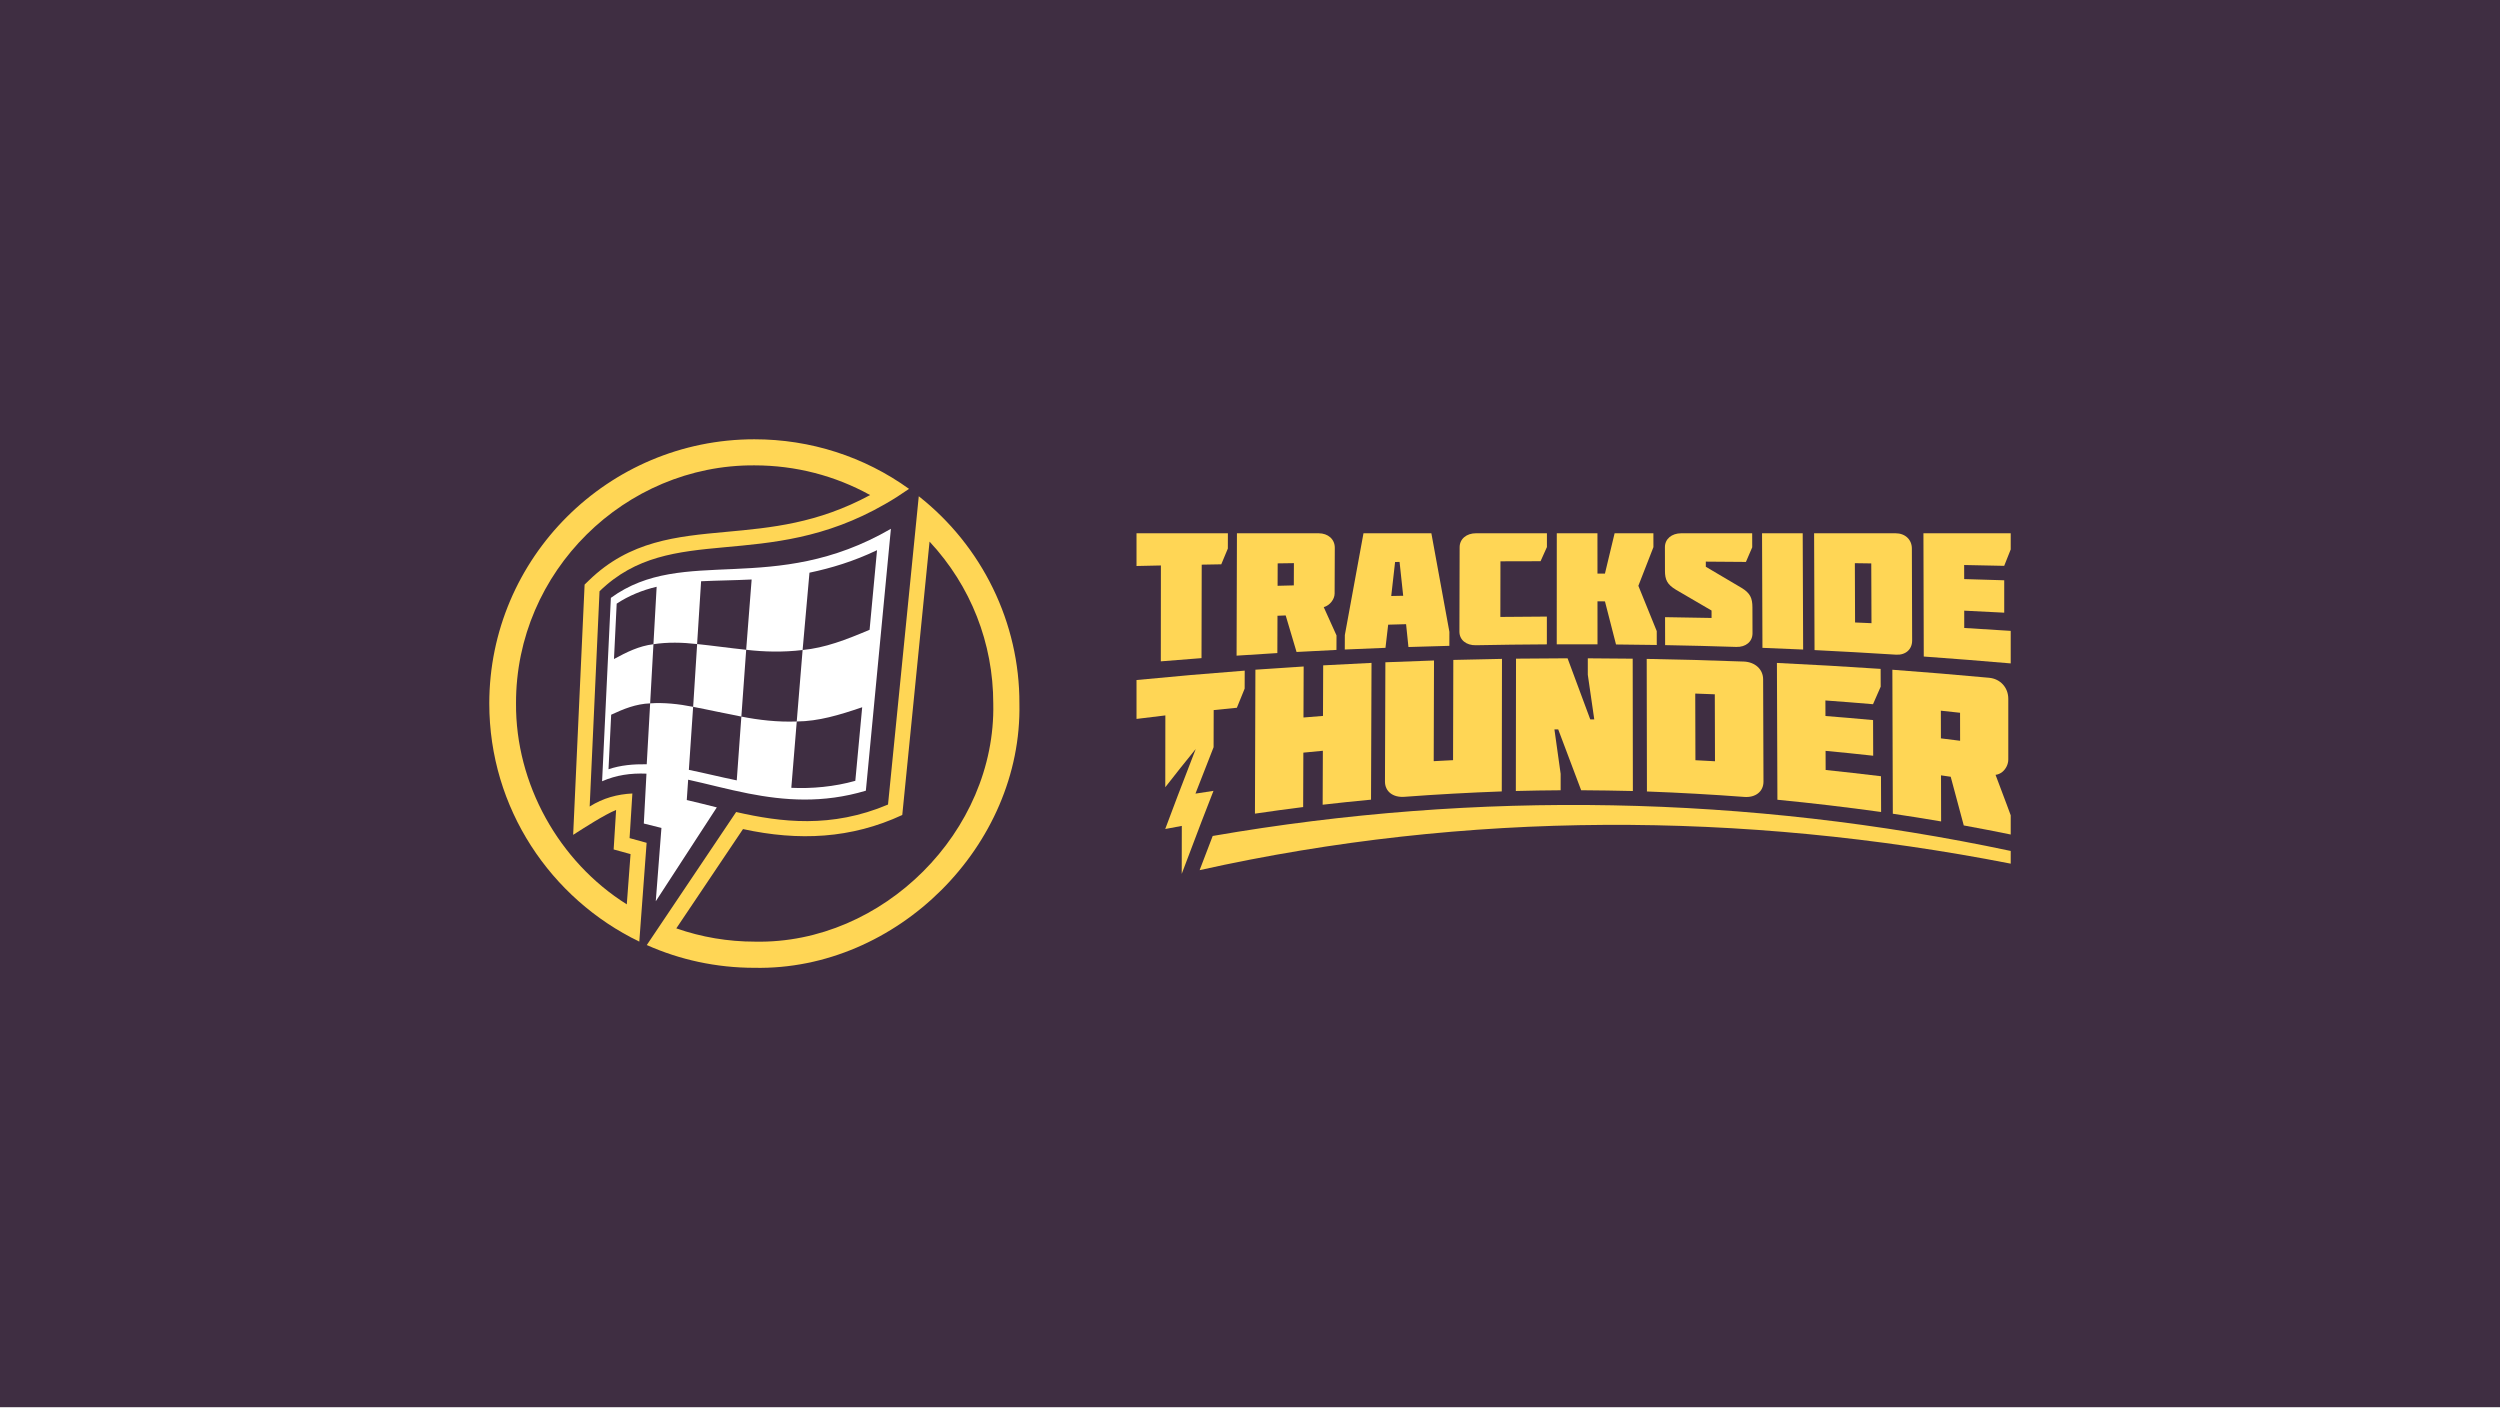
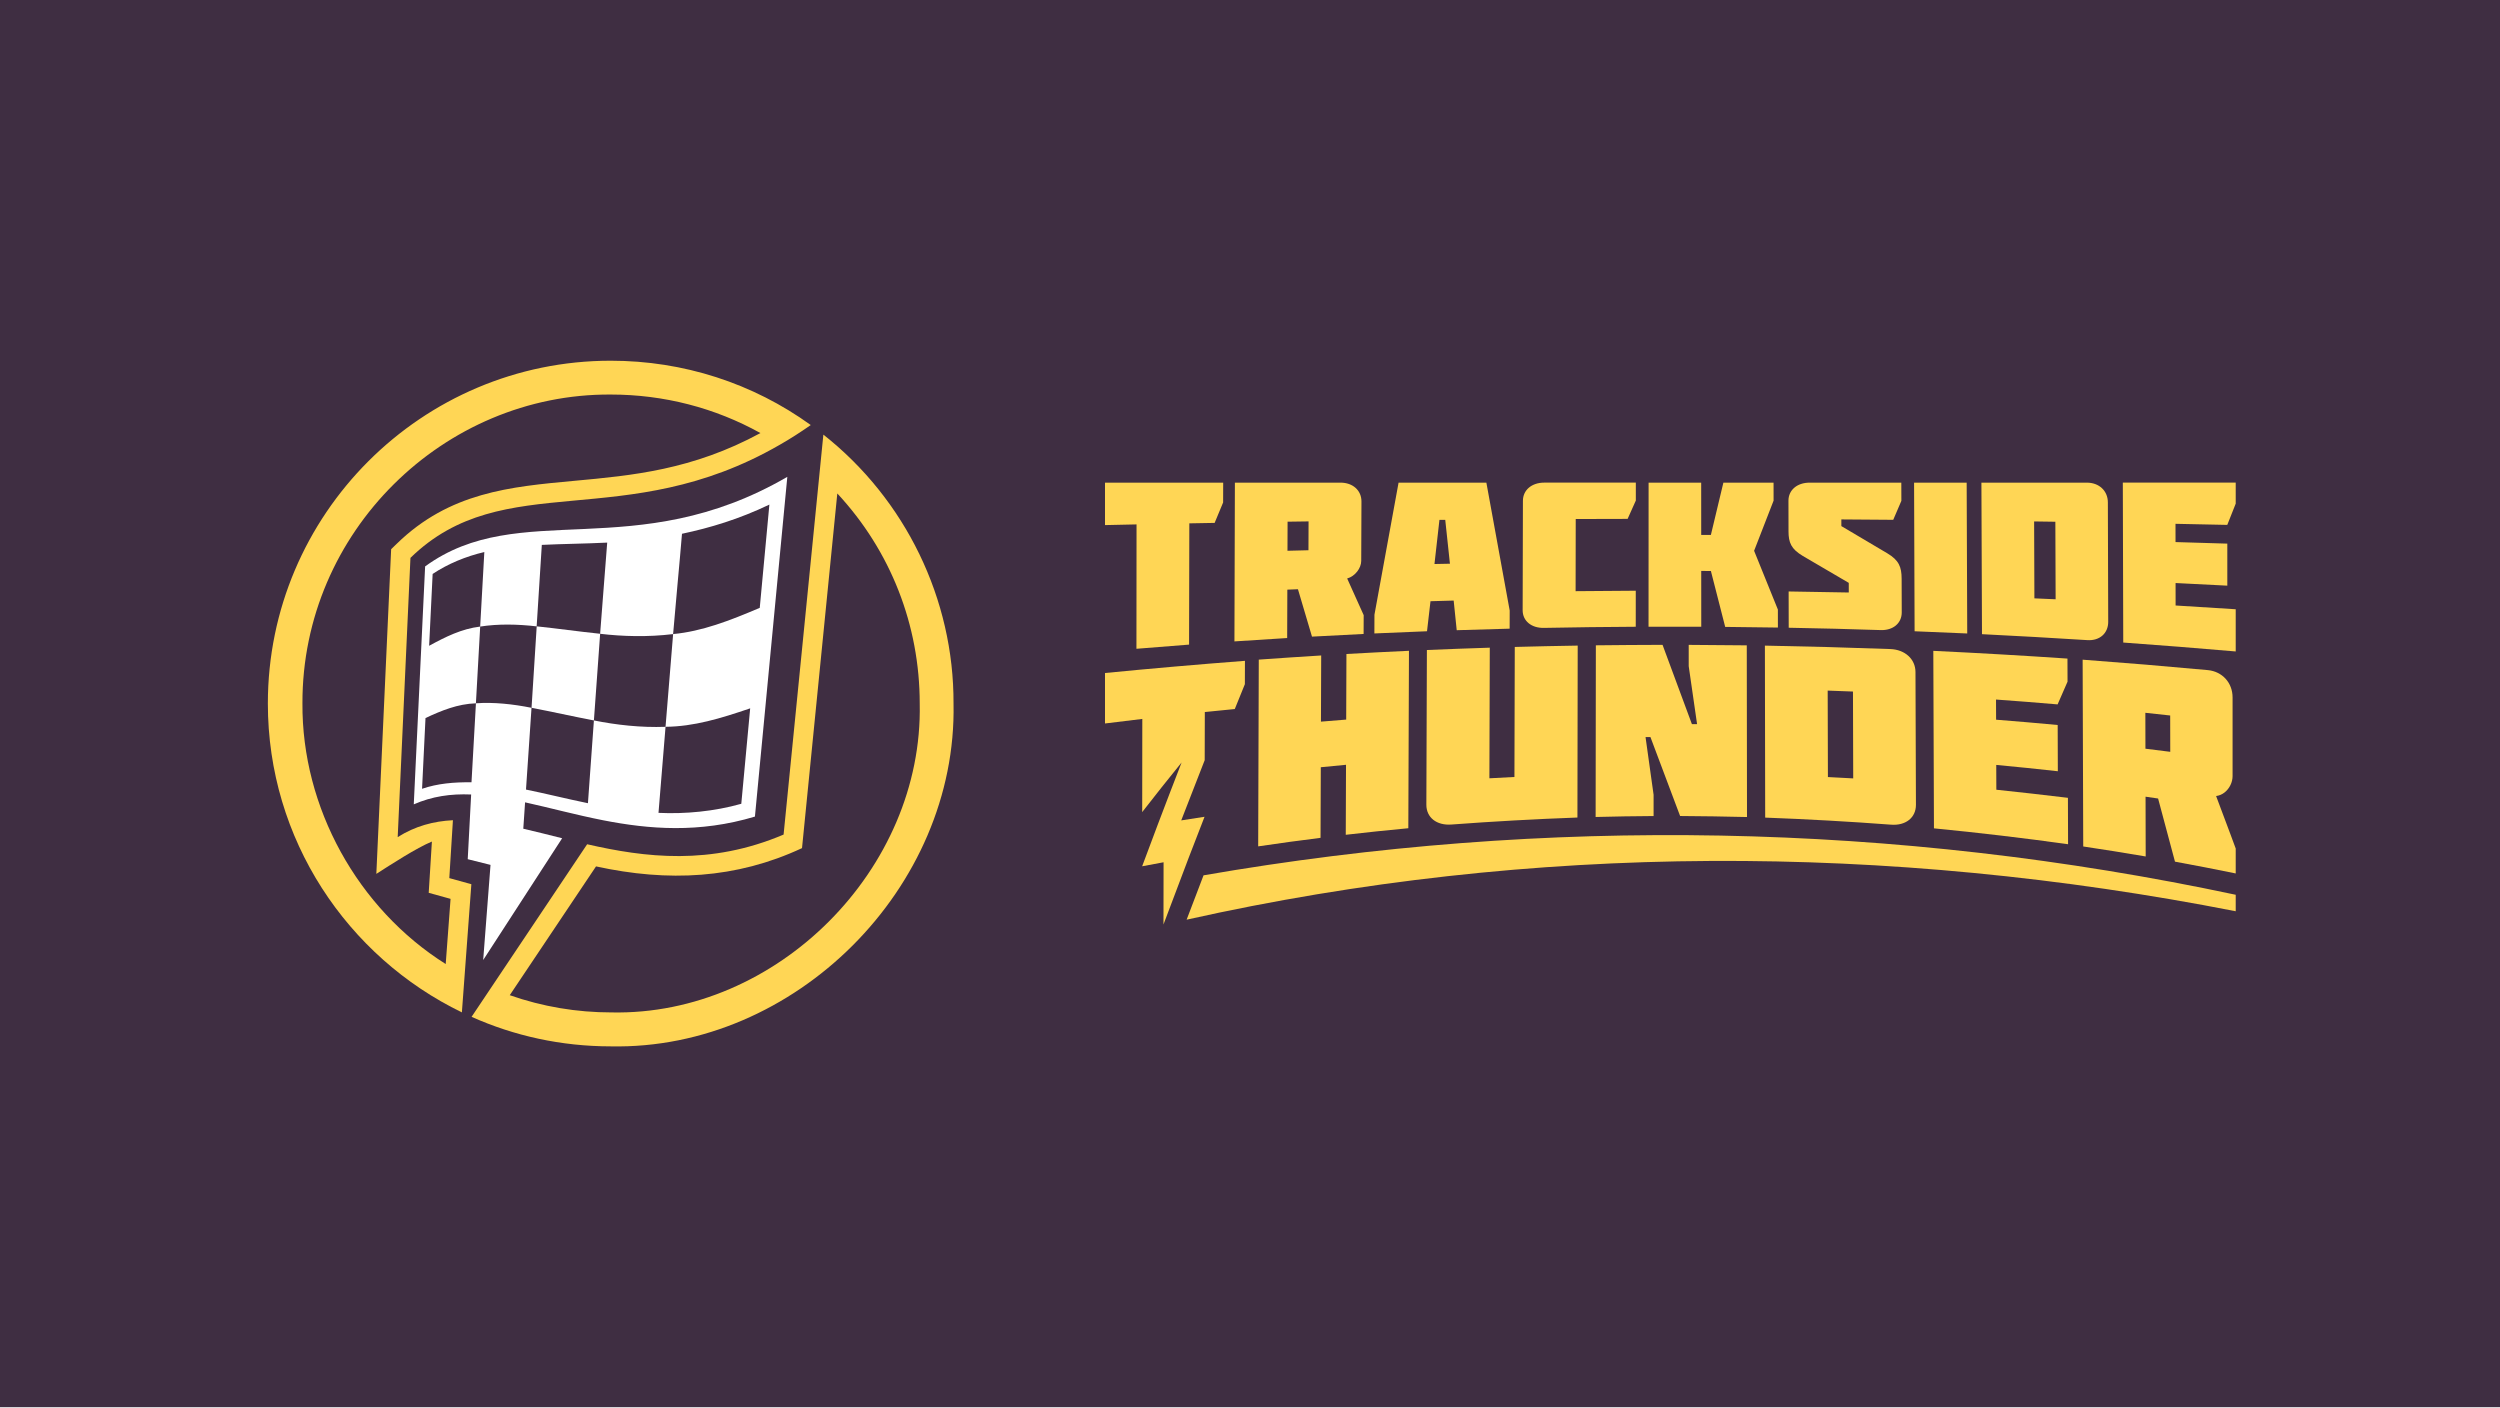
<svg xmlns="http://www.w3.org/2000/svg" width="700" height="394" viewBox="0 0 700 394" fill="none">
  <rect width="700" height="394" fill="#3F2E42" />
  <g clip-path="url(#clip0_3211_19073)">
-     <path d="M248.649 225.272C232.762 232.001 218.683 230.227 206.12 227.364L181.101 264.612C190.305 268.721 200.507 270.98 211.219 270.987C251.113 271.808 286.261 236.766 285.434 196.995C285.523 174.417 275.022 152.928 257.257 138.951L248.646 225.272H248.649ZM208.037 232.142C223.654 235.544 238.362 234.842 252.635 228.198C255.116 203.386 257.669 177.773 260.274 151.654C260.287 151.671 260.304 151.687 260.32 151.7C271.817 164.062 278.115 180.046 278.115 196.995C278.889 232.74 247.21 264.399 211.407 263.66C203.847 263.66 196.438 262.412 189.366 259.942L208.04 232.145L208.037 232.142Z" fill="#FFD655" />
-     <path d="M176.282 234.671L177.063 222.175C172.873 222.388 168.89 223.439 165.108 225.823C166.001 206.243 166.923 186.161 167.869 165.553C188.091 145.874 214.21 160.515 247.819 141.145C250.115 139.841 252.256 138.462 254.529 136.885C241.995 127.867 226.981 123 211.219 123C170.293 123 137 156.19 137 196.992C137 226.299 154.175 251.656 179.003 263.653C179.609 255.243 180.492 243.515 181.055 235.988L176.282 234.671ZM164.894 162.512L163.689 163.684C162.588 187.665 161.534 210.664 160.483 233.758C163.56 231.791 169.183 228.152 172.51 226.782L171.822 237.847L176.552 239.15L175.501 253.216C156.445 241.259 144.326 219.436 144.487 196.936C144.395 159.924 175.083 130.09 211.225 130.301C222.748 130.301 233.829 133.184 243.633 138.616C228.892 146.577 215.913 147.769 203.333 148.925C189.442 150.199 176.318 151.405 164.901 162.512H164.894Z" fill="#FFD655" />
-     <path d="M194.083 197.919C198.408 198.733 202.882 199.751 207.582 200.644C208.03 194.457 208.475 188.221 208.933 181.938C204.15 181.442 199.594 180.789 195.2 180.332C194.824 186.237 194.449 192.102 194.083 197.919Z" fill="white" />
-     <path d="M192.69 218.319H192.693C198.036 219.491 203.659 221.025 209.598 222.191C219.5 224.122 230.357 225.019 242.44 221.393C244.71 197.694 247.049 173.264 249.453 148.064C216.506 167.162 191.487 152.528 171.044 167.398C170.211 184.896 169.391 202.003 168.587 218.752C172.54 217.025 176.572 216.44 181.009 216.624L180.268 230.588L185.202 231.82L183.677 251.548L183.614 252.349C183.75 252.142 183.888 251.929 184.033 251.712C188.707 244.53 195.552 233.994 200.707 226.069C197.828 225.354 195.025 224.634 192.301 224.01V223.935L192.683 218.312L192.69 218.319ZM239.485 218.631C233.648 220.28 227.32 220.864 221.566 220.588C222.063 214.444 222.58 208.26 223.091 202.013C229.205 201.961 234.976 200.22 241.412 198.029L239.489 218.631H239.485ZM182.043 196.942C181.74 202.522 181.391 208.499 181.085 213.99C177.303 213.944 173.778 214.237 170.382 215.393C170.629 210.335 170.88 205.245 171.127 200.121C174.622 198.499 178.051 197.087 182.04 196.942C182.346 191.458 182.653 185.94 182.966 180.38C178.92 180.87 175.458 182.597 171.914 184.528L172.672 169.024C175.976 166.823 179.925 165.208 183.862 164.295C183.558 169.694 183.255 175.057 182.962 180.38C186.826 179.776 191.059 179.858 195.19 180.338C195.559 174.522 195.931 168.666 196.307 162.751C200.869 162.528 205.484 162.502 210.461 162.259C209.997 168.597 209.374 175.76 208.929 181.94C213.815 182.515 219.283 182.669 224.728 182.003C225.268 175.467 226.092 167.149 226.652 160.354C232.756 159.063 238.988 157.198 245.569 154.051C244.861 161.549 244.173 168.975 243.484 176.341C236.893 179.136 230.98 181.418 224.731 182C224.178 188.729 223.631 195.399 223.087 202.016C217.748 202.217 212.382 201.606 207.582 200.64C207.151 206.644 206.719 212.595 206.291 218.506C201.597 217.544 197.196 216.437 192.881 215.56C193.256 209.8 193.711 203.675 194.076 197.914C190.015 197.1 185.845 196.667 182.043 196.939V196.942Z" fill="white" />
-     <path d="M318.224 158.479V149.316C326.752 149.316 335.28 149.316 343.809 149.316C343.805 151.027 343.802 151.885 343.796 153.596C343.061 155.353 342.692 156.236 341.958 158.006C339.767 158.046 338.67 158.065 336.479 158.105C336.46 166.827 336.443 175.553 336.423 184.276C332.625 184.565 328.827 184.864 325.029 185.176C325.036 176.227 325.046 167.281 325.052 158.331C322.318 158.387 320.951 158.417 318.22 158.479H318.224Z" fill="#FFD655" />
-     <path d="M369.213 149.316C371.874 149.316 373.749 150.998 373.742 153.379C373.726 157.658 373.709 161.937 373.693 166.22C373.686 167.76 372.375 169.524 370.649 170.003C372.079 173.186 372.793 174.769 374.223 177.918C374.216 179.54 374.213 180.352 374.207 181.977C370.481 182.158 366.759 182.352 363.033 182.552C362.015 179.143 361.001 175.734 359.993 172.322C359.074 172.358 358.616 172.378 357.697 172.414C357.683 175.895 357.674 179.376 357.66 182.857C353.852 183.087 350.048 183.33 346.243 183.583C346.276 172.161 346.309 160.742 346.342 149.32H369.213V149.316ZM357.749 157.747C357.739 160.256 357.736 161.514 357.726 164.023C359.541 163.977 360.45 163.954 362.269 163.908C362.279 161.418 362.282 160.171 362.292 157.681C360.474 157.707 359.568 157.721 357.749 157.747Z" fill="#FFD655" />
-     <path d="M400.783 149.316C402.457 158.519 404.14 167.717 405.83 176.916C405.826 178.483 405.823 179.268 405.82 180.834C402.002 180.933 398.184 181.045 394.363 181.166C394.099 178.608 393.968 177.33 393.704 174.769C391.698 174.821 390.693 174.851 388.687 174.91C388.384 177.501 388.236 178.798 387.933 181.393C384.135 181.54 380.337 181.698 376.539 181.866C376.545 180.246 376.549 179.439 376.555 177.82C378.288 168.318 380.027 158.817 381.776 149.316C388.111 149.316 394.449 149.316 400.783 149.316ZM392.894 166.814C392.555 163.658 392.219 160.502 391.879 157.346C391.379 157.349 391.128 157.353 390.624 157.356C390.265 160.528 389.906 163.704 389.547 166.88C390.884 166.854 391.553 166.841 392.891 166.814H392.894Z" fill="#FFD655" />
-     <path d="M433.138 149.316C433.138 150.863 433.138 151.634 433.138 153.181C432.426 154.764 432.07 155.556 431.359 157.139C427.613 157.145 423.871 157.155 420.126 157.168C420.116 162.36 420.109 167.549 420.1 172.742C424.441 172.692 428.783 172.663 433.124 172.643C433.124 175.753 433.124 177.31 433.121 180.42C426.49 180.456 419.859 180.535 413.231 180.666C410.511 180.719 408.63 179.146 408.636 176.853C408.656 168.975 408.676 161.099 408.696 153.221C408.702 150.928 410.586 149.312 413.301 149.312C419.915 149.312 426.53 149.312 433.144 149.312L433.138 149.316Z" fill="#FFD655" />
-     <path d="M452.092 149.316C455.712 149.316 459.332 149.316 462.952 149.316C462.952 150.869 462.956 151.648 462.959 153.201C461.556 156.81 460.152 160.416 458.742 164.025C460.462 168.252 462.178 172.479 463.888 176.706C463.888 178.259 463.891 179.037 463.894 180.594C460.09 180.535 456.288 180.489 452.484 180.453C451.453 176.43 450.418 172.407 449.387 168.384C448.551 168.384 448.132 168.38 447.296 168.377C447.296 172.39 447.299 176.403 447.302 180.417C443.497 180.404 439.693 180.4 435.888 180.41C435.891 170.045 435.895 159.681 435.901 149.316H447.286C447.286 153.076 447.289 156.84 447.292 160.6C448.129 160.6 448.547 160.6 449.384 160.603C450.287 156.84 451.189 153.076 452.092 149.312V149.316Z" fill="#FFD655" />
-     <path d="M466.19 159.786C466.184 157.156 466.184 155.839 466.177 153.208C466.174 150.926 468.048 149.316 470.766 149.316H490.609C490.616 150.89 490.616 151.674 490.623 153.244C489.918 154.886 489.565 155.704 488.86 157.34C485.115 157.31 481.373 157.28 477.627 157.254C477.627 157.832 477.627 158.121 477.631 158.696C480.951 160.643 484.268 162.597 487.576 164.568C490.089 166.066 490.669 167.497 490.679 170.056C490.688 172.962 490.692 174.414 490.702 177.32C490.708 179.649 488.834 181.225 486.166 181.14C479.521 180.923 472.877 180.752 466.233 180.634C466.227 177.501 466.223 175.938 466.217 172.805C470.558 172.864 474.9 172.939 479.238 173.028C479.238 172.197 479.235 171.78 479.232 170.949C475.921 169.002 472.607 167.064 469.284 165.139C466.77 163.635 466.194 162.292 466.187 159.786H466.19Z" fill="#FFD655" />
-     <path d="M493.485 181.396C493.449 170.703 493.409 160.01 493.373 149.316C497.168 149.316 500.963 149.316 504.757 149.316C504.797 160.167 504.84 171.021 504.879 181.872C501.081 181.705 497.283 181.544 493.485 181.396Z" fill="#FFD655" />
-     <path d="M508.071 182.023C508.032 171.12 507.989 160.22 507.949 149.316H530.767C533.429 149.316 535.317 151.08 535.323 153.579C535.35 162.167 535.373 170.759 535.399 179.347C535.406 181.846 533.534 183.481 530.876 183.307C523.277 182.828 515.677 182.401 508.071 182.023ZM519.423 174.292C521.261 174.371 522.18 174.411 524.015 174.493C523.995 168.913 523.975 163.336 523.955 157.757C522.117 157.73 521.198 157.717 519.36 157.691C519.38 163.225 519.4 168.759 519.419 174.292H519.423Z" fill="#FFD655" />
-     <path d="M561.175 158.436C561.903 156.607 562.269 155.687 563 153.845C563 152.032 563 151.125 563 149.312C554.854 149.312 546.708 149.312 538.561 149.312C538.591 160.817 538.624 172.325 538.653 183.829C546.773 184.41 554.89 185.054 563 185.753C563 182.108 563 180.285 563 176.643C558.665 176.357 554.327 176.088 549.988 175.832C549.988 173.894 549.985 172.922 549.982 170.985C553.714 171.168 557.449 171.356 561.182 171.549C561.182 167.92 561.182 166.108 561.182 162.479C557.446 162.364 553.707 162.252 549.972 162.144C549.972 160.567 549.969 159.779 549.965 158.203C553.704 158.278 557.443 158.354 561.182 158.436H561.175Z" fill="#FFD655" />
-     <path d="M370.438 200.457C370.455 195.738 370.474 191.018 370.491 186.299C375 186.046 379.513 185.816 384.026 185.609C383.98 198.375 383.934 211.14 383.888 223.906C379.368 224.326 374.852 224.799 370.343 225.321C370.362 220.287 370.379 215.249 370.399 210.214C368.215 210.418 367.121 210.523 364.94 210.74C364.921 215.82 364.904 220.898 364.884 225.978C360.378 226.543 355.878 227.154 351.385 227.82C351.428 214.385 351.471 200.95 351.514 187.514C356.017 187.192 360.523 186.893 365.026 186.618C365.009 191.38 364.99 196.138 364.973 200.9C367.157 200.716 368.248 200.628 370.432 200.457H370.438Z" fill="#FFD655" />
-     <path d="M420.554 184.486C420.534 196.858 420.515 209.226 420.495 221.597C411.4 221.929 402.328 222.431 393.253 223.105C390.015 223.357 387.781 221.594 387.791 218.819C387.831 207.692 387.87 196.565 387.907 185.439C392.443 185.248 396.982 185.081 401.521 184.936C401.495 194.332 401.468 203.728 401.439 213.127C403.606 213.006 404.69 212.95 406.857 212.845C406.88 203.488 406.907 194.135 406.93 184.779C411.469 184.657 416.012 184.559 420.554 184.486Z" fill="#FFD655" />
-     <path d="M446.396 201.441C445.793 197.267 445.187 193.096 444.584 188.922C444.584 187.086 444.584 186.167 444.584 184.331C448.775 184.344 452.965 184.38 457.155 184.433C457.171 196.784 457.188 209.136 457.204 221.488C452.375 221.373 447.552 221.297 442.723 221.268C440.582 215.589 438.441 209.911 436.3 204.229C435.875 204.229 435.664 204.233 435.239 204.236C435.819 208.384 436.399 212.535 436.982 216.683C436.982 218.519 436.982 219.438 436.982 221.274C432.798 221.3 428.618 221.366 424.435 221.478C424.451 209.126 424.468 196.778 424.484 184.426C429.297 184.37 434.109 184.337 438.922 184.324C441.04 190.029 443.158 195.73 445.276 201.435C445.724 201.435 445.948 201.438 446.4 201.441H446.396Z" fill="#FFD655" />
-     <path d="M461.141 221.61C461.121 209.238 461.101 196.864 461.078 184.492C470.14 184.656 479.199 184.903 488.254 185.234C491.423 185.356 493.67 187.415 493.676 190.193C493.709 199.744 493.742 209.294 493.775 218.848C493.785 221.626 491.551 223.386 488.376 223.137C479.301 222.457 470.229 221.951 461.134 221.613L461.141 221.61ZM474.715 212.861C476.909 212.969 478.006 213.025 480.197 213.15C480.177 206.9 480.161 200.653 480.144 194.404C477.953 194.315 476.86 194.276 474.669 194.2C474.686 200.42 474.702 206.64 474.719 212.861H474.715Z" fill="#FFD655" />
-     <path d="M497.675 223.934C497.629 211.162 497.583 198.393 497.537 185.621C507.221 186.081 516.903 186.636 526.577 187.289C526.584 189.283 526.587 190.278 526.594 192.271C525.734 194.242 525.303 195.224 524.443 197.178C520.002 196.797 515.555 196.449 511.112 196.13C511.118 197.871 511.122 198.741 511.128 200.482C515.575 200.83 520.019 201.211 524.459 201.625C524.469 204.952 524.482 208.278 524.492 211.605C520.052 211.113 515.611 210.656 511.161 210.242C511.168 212.384 511.174 213.454 511.181 215.595C516.353 216.137 521.514 216.719 526.676 217.343C526.686 220.683 526.699 224.023 526.709 227.359C517.051 226.016 507.38 224.873 497.672 223.931L497.675 223.934Z" fill="#FFD655" />
-     <path d="M561.854 225.193C560.615 221.873 559.996 220.224 558.754 216.953C559.446 216.874 560.081 216.589 560.618 216.162C561.649 215.341 562.321 213.994 562.321 212.654C562.321 206.992 562.321 201.331 562.321 195.669C562.321 192.516 560.101 190.073 556.955 189.777C547.93 188.943 538.901 188.194 529.862 187.527C529.904 200.966 529.947 214.405 529.99 227.844C534.506 228.513 539.013 229.233 543.512 230.001C543.502 225.699 543.492 221.4 543.483 217.098C544.57 217.252 545.11 217.334 546.197 217.492C547.429 222.031 548.644 226.576 549.853 231.121C554.244 231.922 558.629 232.77 563 233.666C563 231.512 563 230.435 563 228.284C562.542 227.042 562.312 226.425 561.854 225.19V225.193ZM548.829 207.413C546.681 207.137 545.607 207.002 543.456 206.743C543.45 203.643 543.446 202.093 543.44 198.992C545.591 199.219 546.665 199.334 548.816 199.574C548.822 202.71 548.822 204.276 548.829 207.413Z" fill="#FFD655" />
-     <path d="M563 241.819C563 240.397 563 239.688 563 238.266C489.351 222.64 413.742 221.228 339.556 234.069C338.324 237.254 337.102 240.447 335.893 243.642C410.767 226.962 487.816 227.126 563 241.823V241.819Z" fill="#FFD655" />
-     <path d="M318.224 190.408V201.298C321.452 200.891 323.066 200.697 326.301 200.316C326.294 207.019 326.288 213.722 326.278 220.425C329.081 216.822 331.924 213.256 334.806 209.715C333.077 214.146 331.374 218.589 329.68 223.033C328.531 226.057 327.391 229.089 326.265 232.12C328.119 231.765 329.045 231.591 330.903 231.253C330.903 231.644 330.903 231.837 330.903 232.228C330.896 236.379 330.889 240.531 330.883 244.685C332.685 239.877 334.503 235.079 336.341 230.284C337.715 226.717 338.4 224.947 339.774 221.437C337.754 221.742 336.743 221.896 334.727 222.215C336.4 217.873 338.094 213.541 339.806 209.216C339.816 205.751 339.823 202.287 339.833 198.822C342.429 198.556 343.726 198.425 346.322 198.175C347.195 196.021 347.63 194.95 348.503 192.815C348.509 190.799 348.513 189.791 348.519 187.777C338.413 188.546 328.317 189.423 318.23 190.405L318.224 190.408Z" fill="#FFD655" />
+     <path d="M219.41 233.677C198.861 242.406 180.651 240.106 164.401 236.391L132.042 284.713C143.946 290.043 157.141 292.974 170.997 292.983C222.597 294.048 268.059 248.588 266.989 196.994C267.104 167.703 253.521 139.826 230.544 121.693L219.406 233.677H219.41ZM166.881 242.59C187.081 247.004 206.104 246.092 224.566 237.473C227.774 205.285 231.076 172.057 234.446 138.173C234.463 138.194 234.485 138.216 234.506 138.233C249.376 154.269 257.522 175.005 257.522 196.994C258.523 243.365 217.549 284.436 171.24 283.478C161.461 283.478 151.879 281.859 142.732 278.655L166.885 242.594L166.881 242.59Z" fill="#FFD655" />
+     <path d="M125.808 245.87L126.818 229.659C121.398 229.936 116.247 231.299 111.356 234.392C112.511 208.991 113.704 182.938 114.927 156.203C141.083 130.674 174.865 149.668 218.337 124.539C221.306 122.848 224.076 121.058 227.016 119.013C210.804 107.314 191.384 101 170.997 101C118.062 101 75 144.057 75 196.989C75 235.01 97.215 267.906 129.328 283.469C130.112 272.558 131.253 257.344 131.982 247.579L125.808 245.87ZM111.079 152.258L109.52 153.779C108.097 184.889 106.733 214.726 105.374 244.686C109.354 242.134 116.627 237.413 120.93 235.636L120.039 249.99L126.158 251.682L124.798 269.929C100.151 254.417 84.476 226.106 84.684 196.917C84.565 148.901 124.257 110.198 171.005 110.471C185.909 110.471 200.242 114.212 212.921 121.259C193.855 131.586 177.068 133.133 160.797 134.632C142.83 136.286 125.855 137.849 111.088 152.258H111.079Z" fill="#FFD655" />
+     <path d="M148.833 198.19C154.427 199.247 160.213 200.567 166.293 201.726C166.872 193.699 167.448 185.609 168.04 177.458C161.853 176.815 155.961 175.967 150.277 175.375C149.791 183.035 149.306 190.645 148.833 198.19Z" fill="white" />
+     <path d="M147.031 224.657H147.035C153.946 226.178 161.218 228.167 168.9 229.68C181.708 232.185 195.751 233.348 211.379 228.644C214.315 197.9 217.34 166.207 220.45 133.516C177.835 158.291 145.475 139.306 119.034 158.597C117.956 181.297 116.895 203.49 115.855 225.219C120.968 222.978 126.183 222.219 131.922 222.458L130.964 240.574L137.346 242.171L135.373 267.764L135.292 268.804C135.467 268.536 135.646 268.259 135.834 267.977C141.879 258.66 150.733 244.992 157.401 234.711C153.677 233.783 150.051 232.849 146.528 232.04V231.942L147.022 224.648L147.031 224.657ZM207.557 225.061C200.007 227.2 191.823 227.958 184.379 227.601C185.023 219.629 185.692 211.607 186.352 203.503C194.26 203.435 201.724 201.177 210.05 198.335L207.562 225.061H207.557ZM133.26 196.925C132.868 204.163 132.417 211.918 132.02 219.041C127.129 218.982 122.57 219.361 118.177 220.86C118.497 214.299 118.821 207.695 119.14 201.049C123.661 198.944 128.096 197.112 133.256 196.925C133.652 189.81 134.048 182.652 134.453 175.439C129.221 176.074 124.743 178.315 120.159 180.82L121.139 160.706C125.412 157.852 130.521 155.756 135.612 154.571C135.22 161.575 134.828 168.533 134.449 175.439C139.447 174.655 144.922 174.762 150.264 175.384C150.742 167.838 151.223 160.242 151.709 152.569C157.61 152.279 163.579 152.245 170.017 151.93C169.416 160.152 168.611 169.445 168.036 177.463C174.354 178.208 181.427 178.409 188.47 177.544C189.168 169.065 190.234 158.273 190.958 149.458C198.853 147.784 206.914 145.364 215.427 141.283C214.511 151.009 213.62 160.642 212.73 170.199C204.204 173.824 196.556 176.785 188.474 177.54C187.758 186.269 187.051 194.922 186.348 203.507C179.441 203.767 172.501 202.975 166.293 201.722C165.735 209.51 165.177 217.23 164.623 224.899C158.551 223.651 152.859 222.215 147.278 221.078C147.763 213.605 148.351 205.659 148.824 198.186C143.571 197.129 138.177 196.567 133.26 196.921V196.925Z" fill="white" />
+     <path d="M309.4 147.026V135.139C320.43 135.139 331.461 135.139 342.492 135.139C342.488 137.358 342.484 138.47 342.475 140.69C341.525 142.969 341.048 144.116 340.098 146.412C337.264 146.463 335.846 146.489 333.012 146.54C332.987 157.856 332.965 169.176 332.94 180.492C328.027 180.867 323.115 181.254 318.202 181.659C318.211 170.049 318.223 158.444 318.232 146.834C314.696 146.906 312.927 146.945 309.395 147.026H309.4Z" fill="#FFD655" />
+     <path d="M375.35 135.139C378.793 135.139 381.217 137.32 381.209 140.409C381.187 145.96 381.166 151.512 381.145 157.068C381.136 159.066 379.44 161.354 377.208 161.976C379.057 166.104 379.982 168.158 381.831 172.243C381.822 174.348 381.818 175.401 381.809 177.509C376.991 177.744 372.176 177.995 367.357 178.255C366.041 173.833 364.728 169.41 363.425 164.984C362.236 165.03 361.644 165.056 360.455 165.103C360.438 169.619 360.425 174.135 360.408 178.651C355.483 178.95 350.562 179.265 345.641 179.593C345.683 164.775 345.726 149.961 345.769 135.143H375.35V135.139ZM360.523 146.075C360.51 149.33 360.506 150.962 360.493 154.217C362.841 154.158 364.017 154.128 366.369 154.068C366.382 150.839 366.386 149.22 366.399 145.99C364.047 146.024 362.875 146.041 360.523 146.075Z" fill="#FFD655" />
+     <path d="M416.184 135.139C418.349 147.077 420.526 159.01 422.712 170.944C422.707 172.976 422.703 173.995 422.699 176.027C417.761 176.155 412.823 176.299 407.88 176.457C407.539 173.138 407.369 171.481 407.028 168.158C404.433 168.226 403.134 168.264 400.539 168.341C400.147 171.702 399.956 173.385 399.564 176.751C394.651 176.943 389.738 177.147 384.826 177.365C384.834 175.264 384.839 174.216 384.847 172.116C387.088 159.79 389.338 147.464 391.6 135.139C399.794 135.139 407.991 135.139 416.184 135.139ZM405.98 157.839C405.541 153.744 405.107 149.65 404.668 145.556C404.02 145.56 403.696 145.564 403.044 145.568C402.58 149.684 402.116 153.804 401.651 157.924C403.381 157.89 404.246 157.873 405.976 157.839H405.98Z" fill="#FFD655" />
+     <path d="M458.032 135.139C458.032 137.146 458.032 138.147 458.032 140.154C457.112 142.207 456.652 143.234 455.732 145.288C450.887 145.296 446.047 145.309 441.203 145.326C441.19 152.062 441.182 158.793 441.169 165.529C446.784 165.465 452.4 165.427 458.015 165.401C458.015 169.436 458.015 171.456 458.011 175.49C449.434 175.537 440.858 175.639 432.285 175.81C428.766 175.878 426.333 173.837 426.342 170.863C426.367 160.642 426.393 150.426 426.418 140.205C426.427 137.231 428.864 135.135 432.375 135.135C440.93 135.135 449.486 135.135 458.041 135.135L458.032 135.139Z" fill="#FFD655" />
+     <path d="M482.548 135.139C487.231 135.139 491.913 135.139 496.596 135.139C496.596 137.154 496.6 138.164 496.604 140.179C494.789 144.862 492.974 149.54 491.15 154.222C493.374 159.705 495.594 165.188 497.806 170.672C497.806 172.687 497.81 173.697 497.814 175.716C492.893 175.639 487.976 175.58 483.055 175.533C481.722 170.314 480.384 165.095 479.05 159.876C477.968 159.876 477.427 159.871 476.345 159.867C476.345 165.073 476.349 170.28 476.353 175.486C471.432 175.469 466.511 175.465 461.59 175.478C461.594 162.031 461.599 148.585 461.607 135.139H476.332C476.332 140.017 476.336 144.9 476.34 149.778C477.423 149.778 477.964 149.778 479.046 149.782C480.213 144.9 481.381 140.017 482.548 135.135V135.139Z" fill="#FFD655" />
+     <path d="M500.784 148.721C500.775 145.309 500.775 143.6 500.767 140.187C500.762 137.226 503.187 135.139 506.702 135.139H532.368C532.376 137.179 532.376 138.198 532.385 140.234C531.473 142.365 531.017 143.425 530.106 145.547C525.261 145.509 520.421 145.47 515.577 145.436C515.577 146.186 515.577 146.561 515.581 147.307C519.876 149.833 524.166 152.368 528.444 154.924C531.695 156.867 532.445 158.725 532.457 162.044C532.47 165.814 532.474 167.698 532.487 171.468C532.496 174.489 530.071 176.534 526.62 176.423C518.027 176.142 509.433 175.92 500.839 175.767C500.831 171.702 500.826 169.674 500.818 165.61C506.433 165.687 512.049 165.785 517.66 165.9C517.66 164.822 517.656 164.281 517.652 163.203C513.37 160.676 509.084 158.162 504.785 155.666C501.534 153.715 500.788 151.972 500.78 148.721H500.784Z" fill="#FFD655" />
+     <path d="M536.087 176.755C536.041 162.883 535.989 149.011 535.943 135.139C540.851 135.139 545.759 135.139 550.667 135.139C550.719 149.215 550.774 163.296 550.825 177.373C545.913 177.156 541 176.947 536.087 176.755Z" fill="#FFD655" />
+     <path d="M554.954 177.569C554.903 163.424 554.847 149.284 554.796 135.139H584.31C587.752 135.139 590.193 137.427 590.202 140.669C590.236 151.81 590.266 162.956 590.3 174.097C590.309 177.339 587.888 179.461 584.45 179.235C574.621 178.613 564.792 178.059 554.954 177.569ZM569.636 167.54C572.013 167.642 573.202 167.693 575.575 167.8C575.55 160.561 575.524 153.327 575.499 146.088C573.121 146.054 571.932 146.037 569.555 146.003C569.58 153.182 569.606 160.361 569.632 167.54H569.636Z" fill="#FFD655" />
+     <path d="M623.64 146.97C624.581 144.597 625.054 143.404 626 141.014C626 138.662 626 137.487 626 135.135C615.463 135.135 604.927 135.135 594.39 135.135C594.429 150.059 594.471 164.988 594.51 179.913C605.012 180.667 615.51 181.502 626 182.409C626 177.68 626 175.316 626 170.591C620.393 170.22 614.782 169.871 609.17 169.538C609.17 167.025 609.166 165.764 609.162 163.25C613.989 163.488 618.821 163.731 623.648 163.983C623.648 159.275 623.648 156.923 623.648 152.215C618.817 152.066 613.981 151.921 609.149 151.781C609.149 149.736 609.145 148.713 609.141 146.668C613.976 146.766 618.812 146.864 623.648 146.97H623.64Z" fill="#FFD655" />
+     <path d="M376.935 201.484C376.956 195.362 376.982 189.24 377.003 183.117C382.836 182.789 388.673 182.491 394.51 182.223C394.451 198.783 394.391 215.344 394.331 231.904C388.486 232.45 382.644 233.063 376.812 233.741C376.837 227.209 376.859 220.674 376.884 214.142C374.059 214.407 372.645 214.543 369.824 214.824C369.799 221.415 369.777 228.002 369.752 234.593C363.923 235.326 358.103 236.118 352.292 236.983C352.347 219.553 352.402 202.124 352.458 184.694C358.282 184.276 364.111 183.889 369.935 183.531C369.914 189.708 369.888 195.882 369.867 202.06C372.692 201.821 374.102 201.706 376.927 201.484H376.935Z" fill="#FFD655" />
+     <path d="M441.757 180.766C441.731 196.815 441.706 212.86 441.68 228.909C429.916 229.34 418.183 229.992 406.444 230.865C402.256 231.193 399.368 228.905 399.38 225.305C399.431 210.87 399.483 196.436 399.529 182.001C405.396 181.754 411.268 181.537 417.139 181.349C417.105 193.539 417.071 205.728 417.032 217.922C419.836 217.764 421.237 217.691 424.041 217.555C424.071 205.417 424.105 193.283 424.135 181.145C430.006 180.987 435.881 180.859 441.757 180.766Z" fill="#FFD655" />
+     <path d="M475.182 202.762C474.402 197.347 473.618 191.936 472.838 186.521C472.838 184.14 472.838 182.947 472.838 180.565C478.258 180.582 483.677 180.629 489.097 180.697C489.118 196.721 489.139 212.745 489.161 228.769C482.915 228.619 476.677 228.521 470.431 228.483C467.661 221.117 464.892 213.75 462.123 206.38C461.573 206.38 461.3 206.384 460.751 206.388C461.501 211.769 462.25 217.154 463.005 222.535C463.005 224.917 463.005 226.11 463.005 228.492C457.594 228.526 452.187 228.611 446.776 228.756C446.797 212.732 446.818 196.713 446.84 180.689C453.064 180.616 459.289 180.574 465.514 180.557C468.254 187.957 470.993 195.353 473.733 202.754C474.312 202.754 474.602 202.758 475.186 202.762H475.182Z" fill="#FFD655" />
+     <path d="M494.252 228.926C494.227 212.876 494.201 196.823 494.171 180.773C505.892 180.986 517.609 181.306 529.322 181.736C533.42 181.894 536.326 184.565 536.335 188.17C536.377 200.559 536.42 212.949 536.462 225.343C536.475 228.947 533.587 231.231 529.479 230.907C517.741 230.025 506.007 229.369 494.244 228.93L494.252 228.926ZM511.81 217.576C514.648 217.716 516.067 217.789 518.9 217.951C518.875 209.843 518.853 201.739 518.832 193.632C515.999 193.517 514.584 193.466 511.751 193.368C511.772 201.437 511.793 209.506 511.815 217.576H511.81Z" fill="#FFD655" />
+     <path d="M541.507 231.941C541.447 215.372 541.388 198.807 541.328 182.238C553.854 182.835 566.376 183.555 578.89 184.403C578.899 186.989 578.903 188.28 578.911 190.866C577.799 193.422 577.241 194.696 576.129 197.231C570.386 196.737 564.634 196.285 558.886 195.872C558.895 198.13 558.899 199.259 558.908 201.517C564.659 201.969 570.407 202.463 576.15 203C576.163 207.316 576.18 211.632 576.193 215.947C570.45 215.308 564.706 214.716 558.95 214.179C558.959 216.957 558.967 218.346 558.976 221.124C565.665 221.827 572.341 222.581 579.018 223.391C579.031 227.724 579.048 232.056 579.06 236.385C566.568 234.643 554.059 233.16 541.503 231.937L541.507 231.941Z" fill="#FFD655" />
+     <path d="M624.517 233.575C622.915 229.267 622.114 227.129 620.508 222.885C621.403 222.783 622.225 222.412 622.92 221.858C624.253 220.793 625.122 219.046 625.122 217.308C625.122 209.963 625.122 202.618 625.122 195.273C625.122 191.183 622.251 188.013 618.182 187.629C606.508 186.547 594.829 185.576 583.138 184.711C583.193 202.145 583.249 219.579 583.304 237.013C589.145 237.882 594.974 238.815 600.794 239.812C600.781 234.231 600.768 228.654 600.756 223.073C602.162 223.273 602.86 223.379 604.266 223.584C605.86 229.472 607.432 235.368 608.996 241.265C614.675 242.305 620.346 243.404 626 244.567C626 241.772 626 240.375 626 237.584C625.408 235.973 625.11 235.172 624.517 233.571V233.575ZM607.671 210.508C604.893 210.15 603.504 209.976 600.722 209.639C600.713 205.617 600.709 203.606 600.7 199.584C603.482 199.878 604.871 200.027 607.654 200.339C607.662 204.407 607.662 206.44 607.671 210.508Z" fill="#FFD655" />
+     <path d="M626 255.146C626 253.301 626 252.381 626 250.536C530.74 230.264 432.946 228.432 336.992 245.091C335.398 249.224 333.817 253.365 332.254 257.51C429.098 235.871 528.755 236.084 626 255.15V255.146Z" fill="#FFD655" />
+     <path d="M309.4 188.446V202.574C313.575 202.045 315.663 201.794 319.847 201.3C319.838 209.996 319.83 218.691 319.817 227.387C323.443 222.713 327.12 218.086 330.848 213.493C328.611 219.241 326.408 225.005 324.218 230.77C322.731 234.694 321.257 238.626 319.8 242.559C322.199 242.099 323.396 241.873 325.799 241.434C325.799 241.941 325.799 242.192 325.799 242.699C325.79 248.085 325.782 253.47 325.773 258.859C328.104 252.622 330.456 246.397 332.833 240.177C334.61 235.55 335.496 233.254 337.273 228.699C334.661 229.095 333.353 229.296 330.746 229.709C332.91 224.077 335.1 218.457 337.315 212.846C337.328 208.351 337.337 203.856 337.35 199.361C340.707 199.016 342.386 198.846 345.743 198.522C346.872 195.727 347.434 194.338 348.564 191.569C348.572 188.953 348.576 187.645 348.585 185.033C335.513 186.03 322.454 187.168 309.408 188.442L309.4 188.446Z" fill="#FFD655" />
  </g>
  <defs>
    <clipPath id="clip0_3211_19073">
-       <rect width="426" height="148" fill="white" transform="translate(137 123)" />
+       <rect width="551" height="192" fill="white" transform="translate(75 101)" />
    </clipPath>
  </defs>
</svg>
